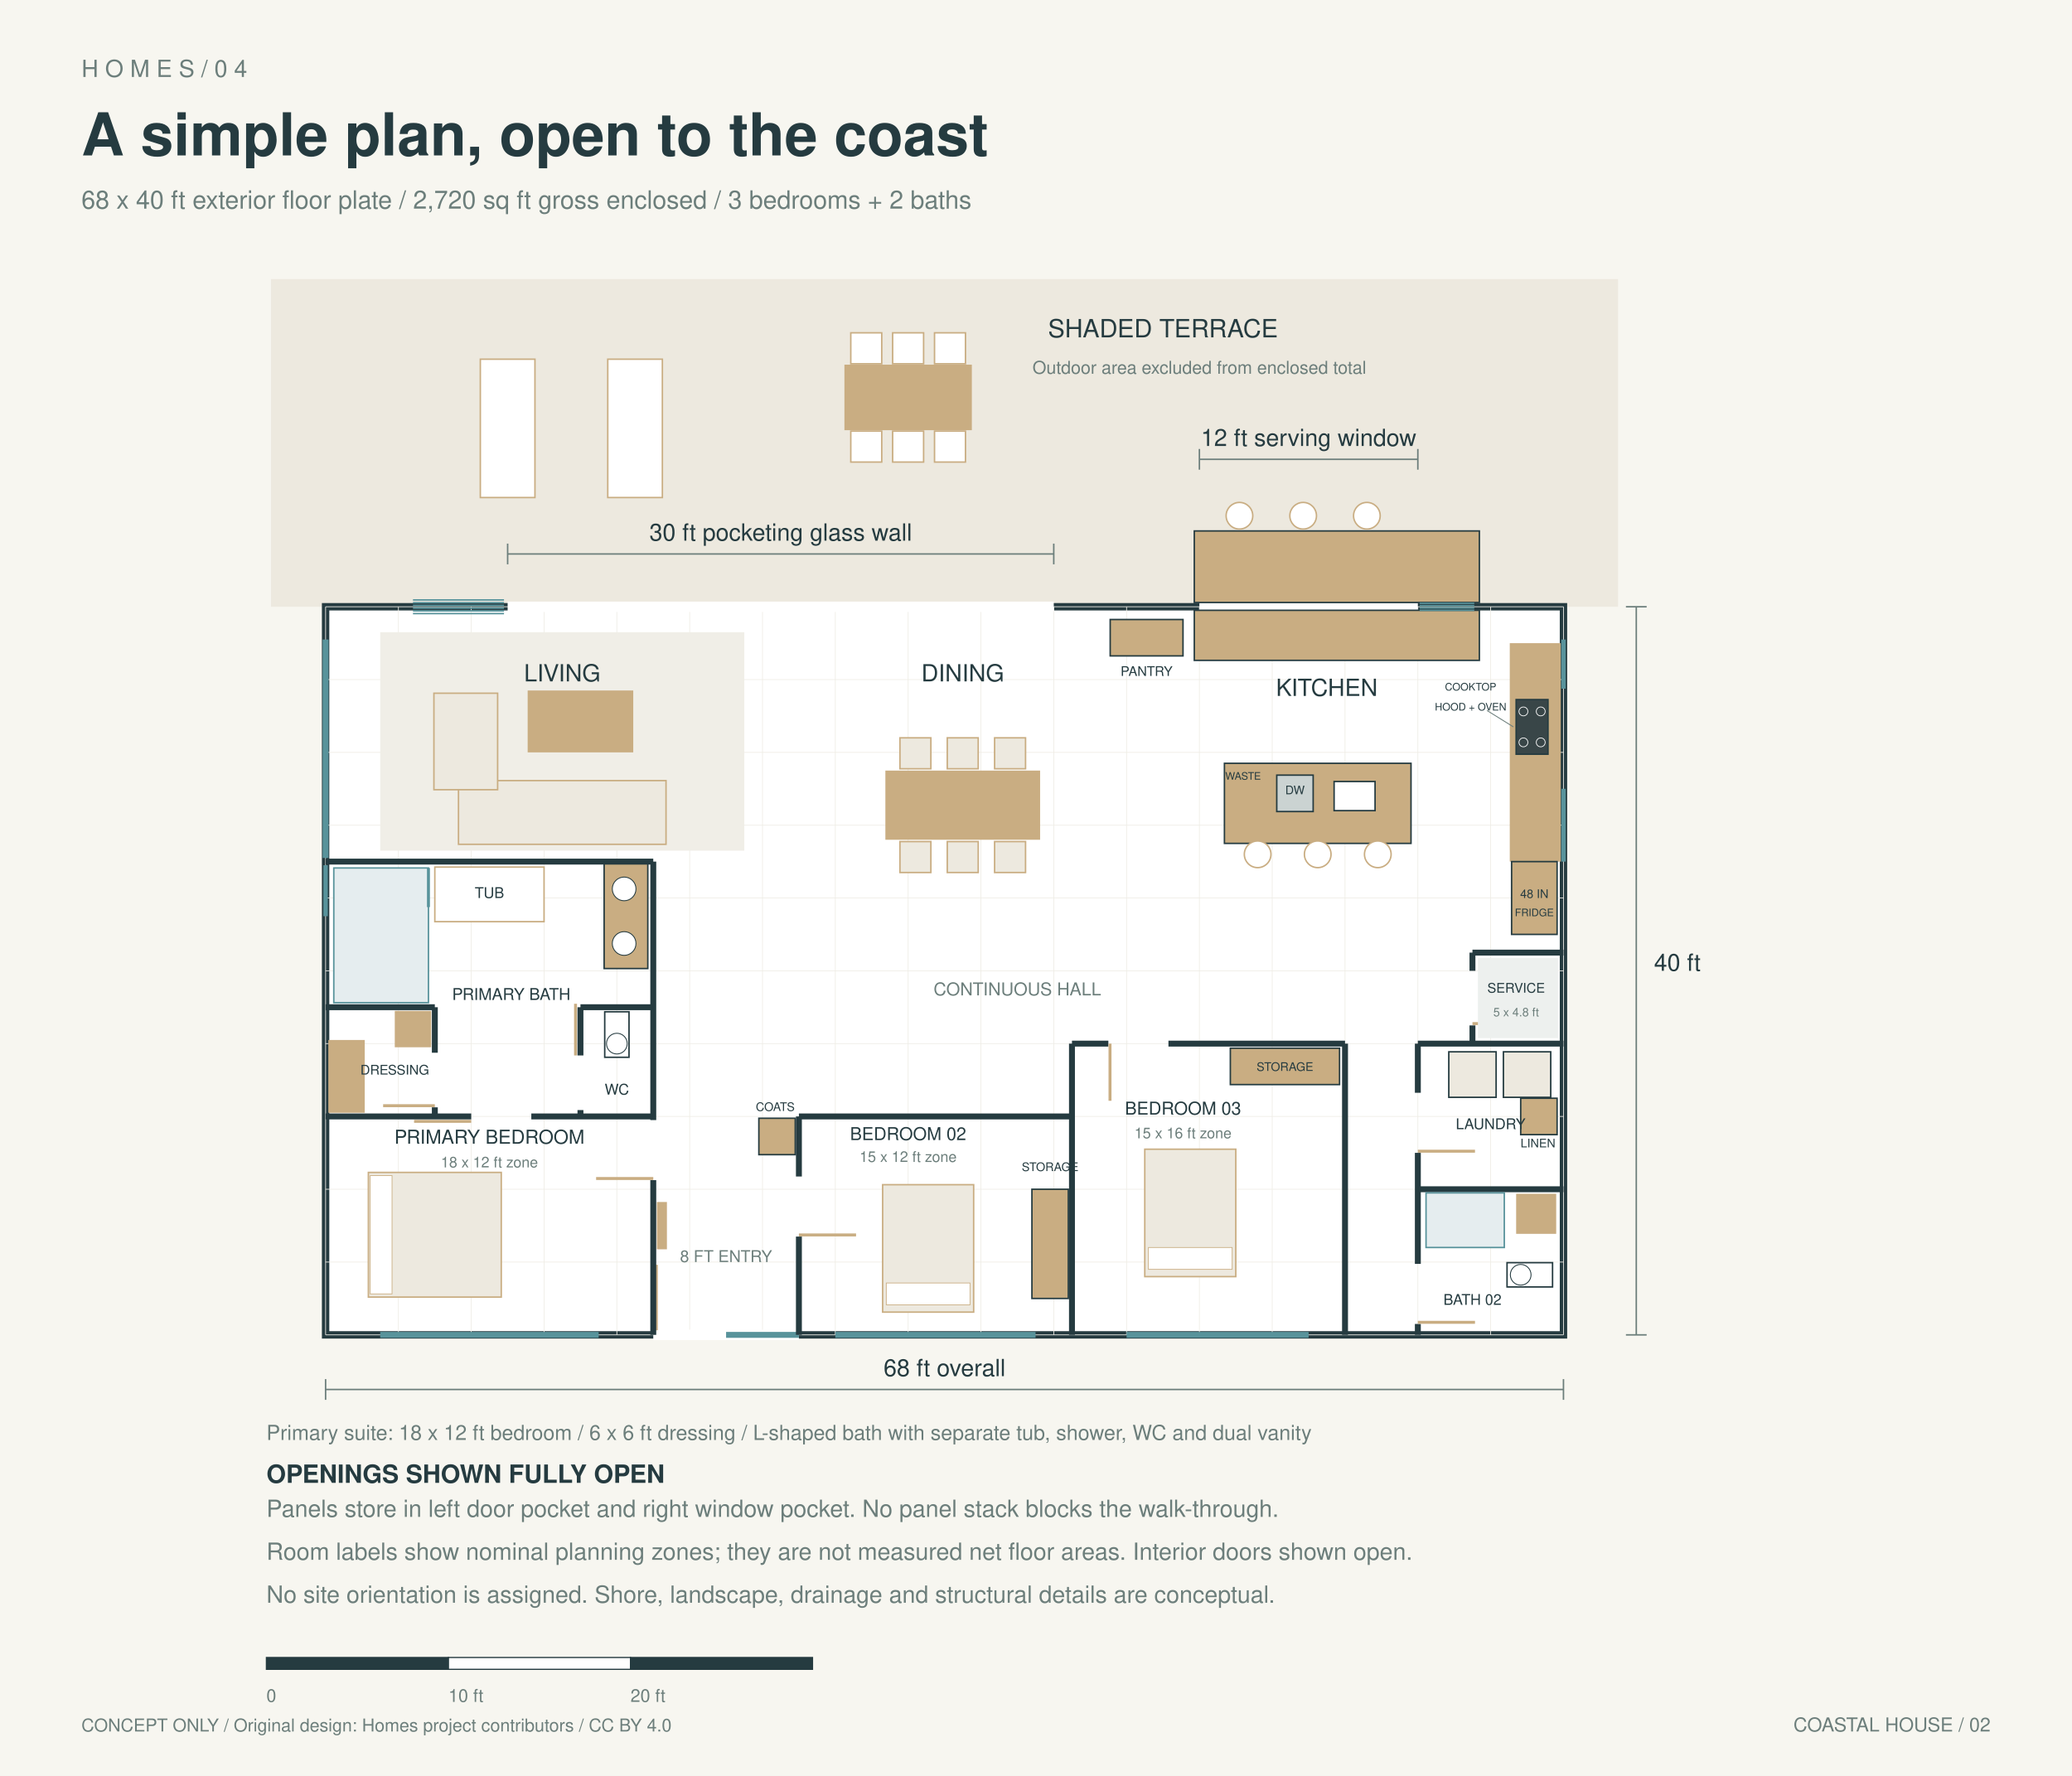
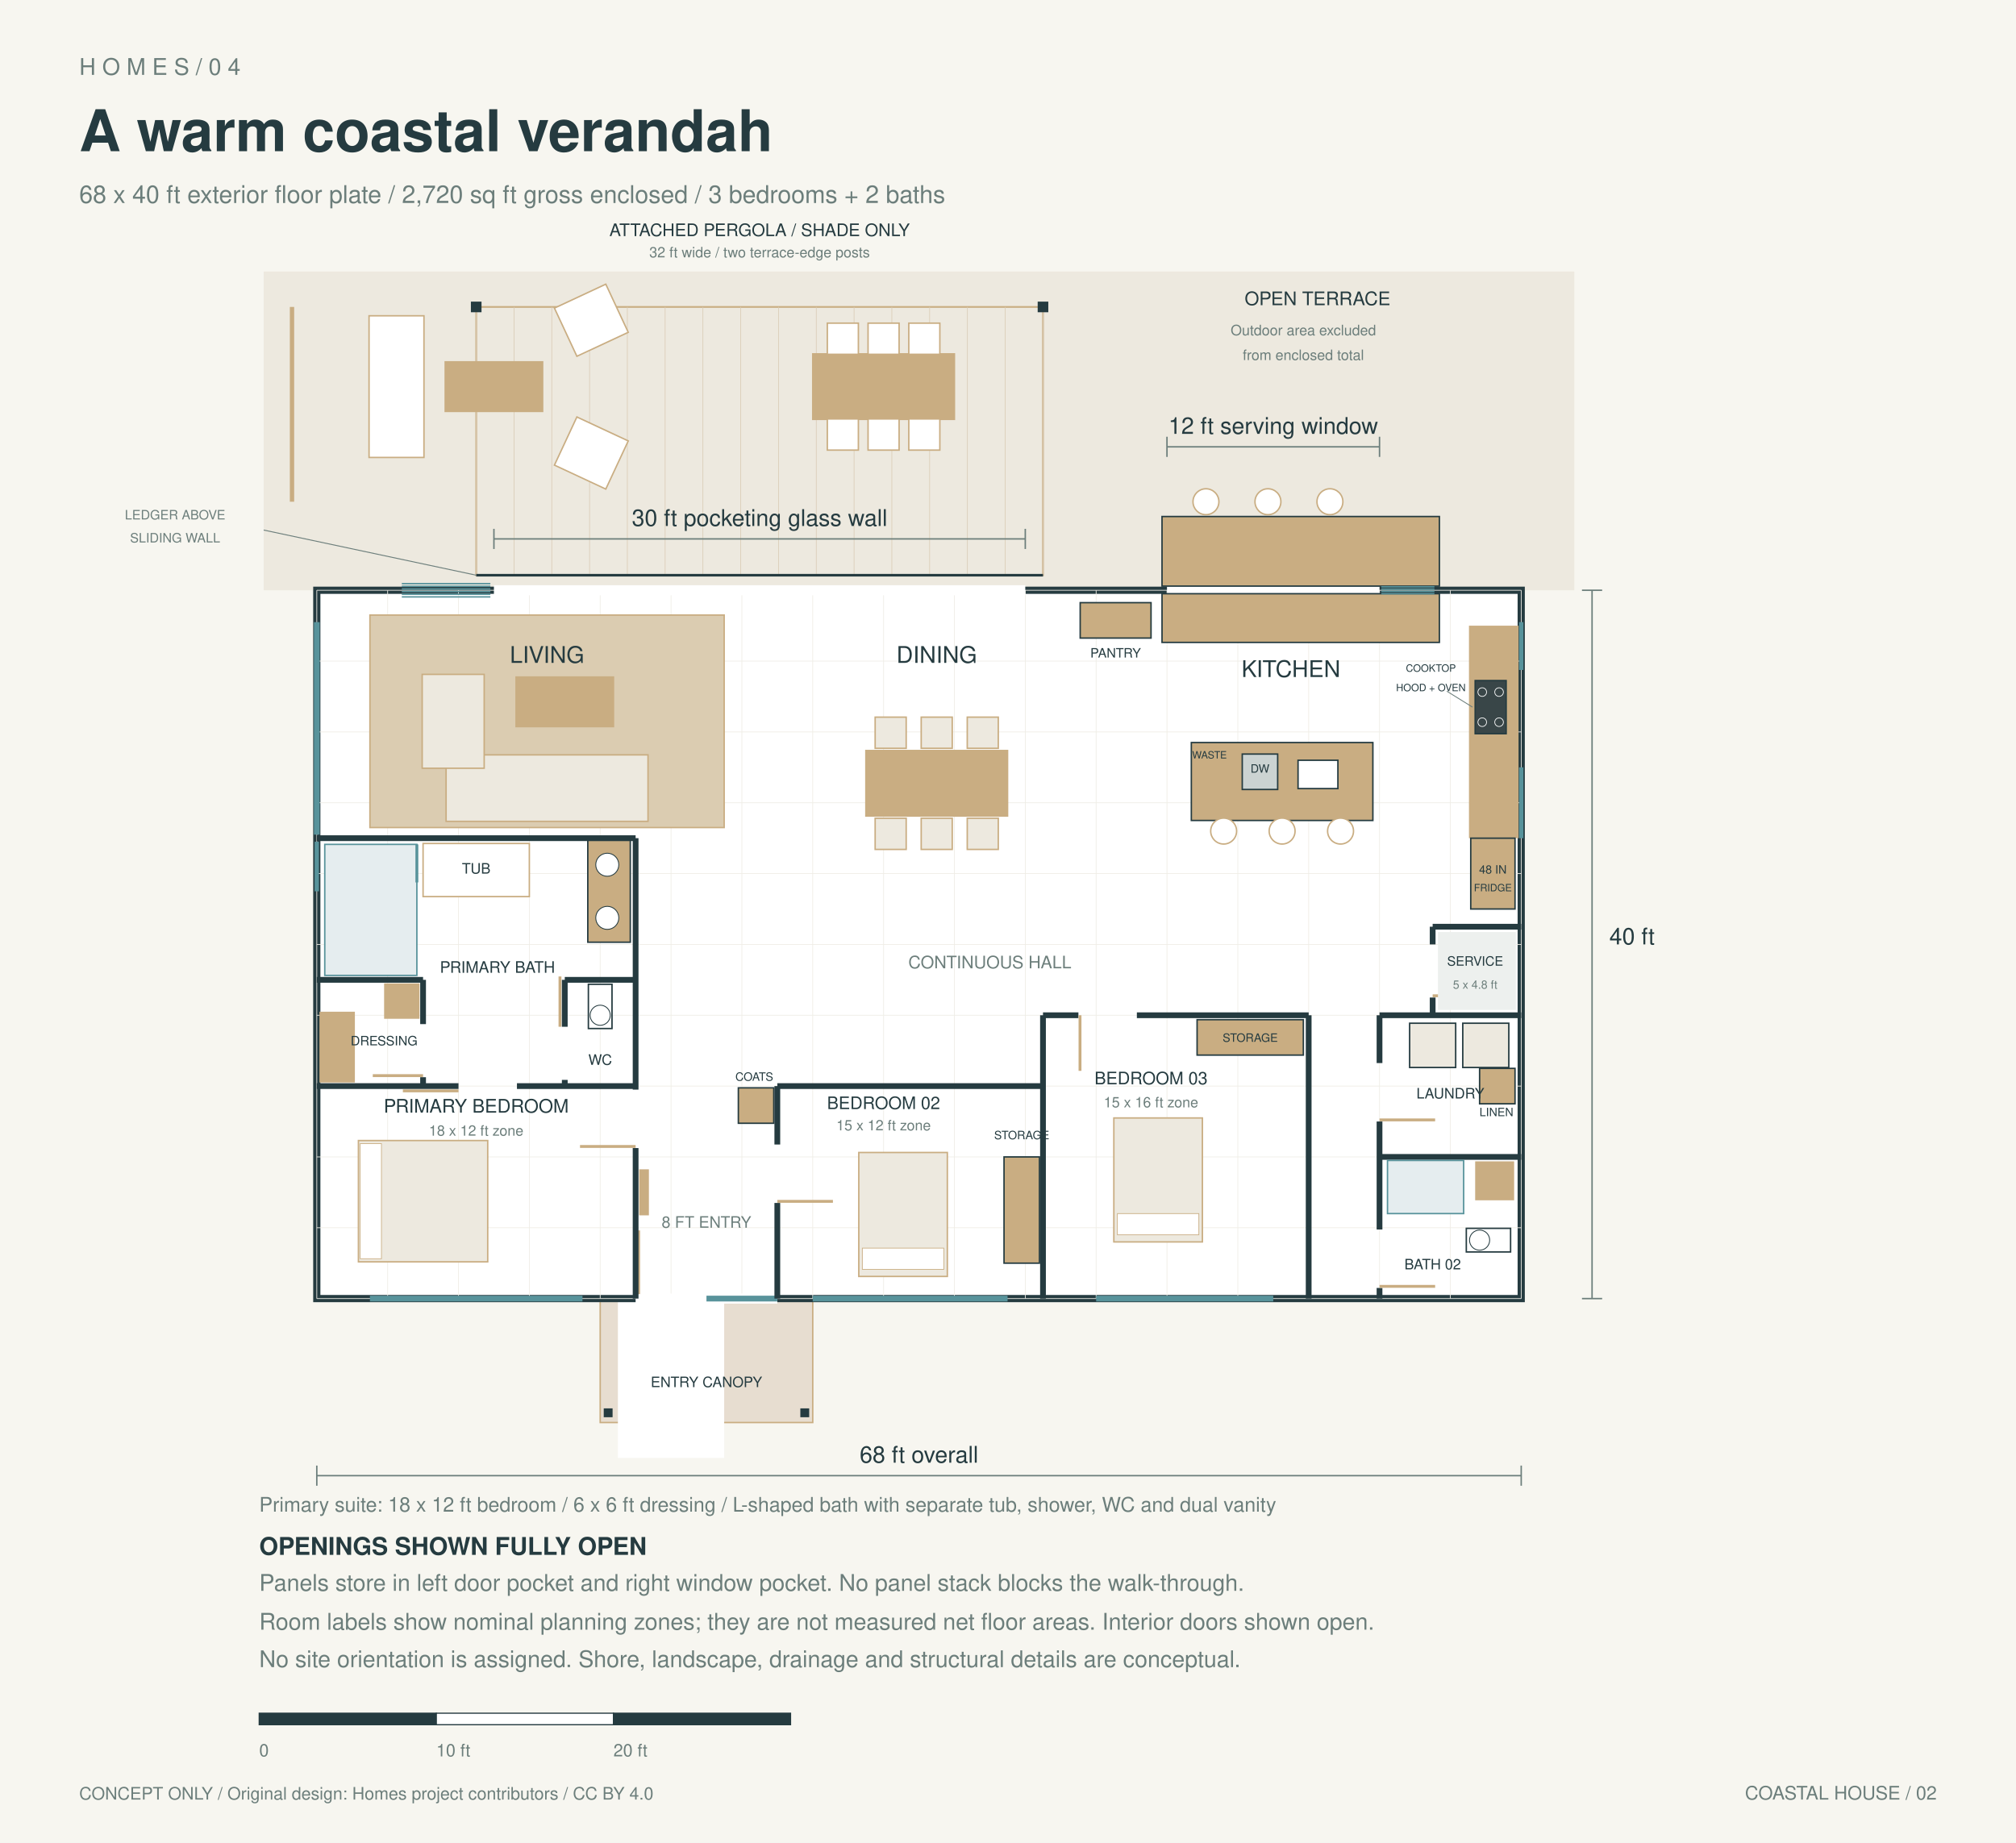
- <svg xmlns="http://www.w3.org/2000/svg" width="1400" height="1200" viewBox="0 0 1400 1200">
-   <rect x="0" y="0" width="1400" height="1200" fill="#f7f6f0" stroke="none" stroke-width="1" />
+ <svg xmlns="http://www.w3.org/2000/svg" width="1400" height="1280" viewBox="0 0 1400 1280">
+   <rect x="0" y="0" width="1400" height="1280" fill="#f7f6f0" stroke="none" stroke-width="1" />
  <text x="55" y="52" font-family="Helvetica,Arial,sans-serif" font-size="16" fill="#6c7e7b" text-anchor="start" font-weight="400">H O M E S   /   0 4</text>
-   <text x="55" y="105" font-family="Helvetica,Arial,sans-serif" font-size="40" fill="#253b40" text-anchor="start" font-weight="700">A simple plan, open to the coast</text>
+   <text x="55" y="105" font-family="Helvetica,Arial,sans-serif" font-size="40" fill="#253b40" text-anchor="start" font-weight="700">A warm coastal verandah</text>
  <text x="55" y="141" font-family="Helvetica,Arial,sans-serif" font-size="17" fill="#6c7e7b" text-anchor="start" font-weight="400">68 x 40 ft exterior floor plate  /  2,720 sq ft gross enclosed  /  3 bedrooms + 2 baths</text>
-   <text x="1345" y="1170" font-family="Helvetica,Arial,sans-serif" font-size="13" fill="#6c7e7b" text-anchor="end" font-weight="400">COASTAL HOUSE   /   02</text>
-   <text x="55" y="1170" font-family="Helvetica,Arial,sans-serif" font-size="12" fill="#6c7e7b" text-anchor="start" font-weight="400">CONCEPT ONLY  /  Original design: Homes project contributors  /  CC BY 4.0</text>
+   <text x="1345" y="1250" font-family="Helvetica,Arial,sans-serif" font-size="13" fill="#6c7e7b" text-anchor="end" font-weight="400">COASTAL HOUSE   /   02</text>
+   <text x="55" y="1250" font-family="Helvetica,Arial,sans-serif" font-size="12" fill="#6c7e7b" text-anchor="start" font-weight="400">CONCEPT ONLY  /  Original design: Homes project contributors  /  CC BY 4.0</text>
  <rect x="183.1" y="188.6" width="910.2" height="221.4" fill="#ede9df" stroke="none" stroke-width="1" />
+   <rect x="330.7" y="213.2" width="393.6" height="186.345" fill="none" stroke="#c9ad82" stroke-width="1.2" />
+   <line x1="330.7" y1="399.545" x2="330.7" y2="213.2" stroke="#d9cbb4" stroke-width="0.45" />
+   <line x1="356.94" y1="399.545" x2="356.94" y2="213.2" stroke="#d9cbb4" stroke-width="0.45" />
+   <line x1="383.18" y1="399.545" x2="383.18" y2="213.2" stroke="#d9cbb4" stroke-width="0.45" />
+   <line x1="409.42" y1="399.545" x2="409.42" y2="213.2" stroke="#d9cbb4" stroke-width="0.45" />
+   <line x1="435.66" y1="399.545" x2="435.66" y2="213.2" stroke="#d9cbb4" stroke-width="0.45" />
+   <line x1="461.9" y1="399.545" x2="461.9" y2="213.2" stroke="#d9cbb4" stroke-width="0.45" />
+   <line x1="488.14" y1="399.545" x2="488.14" y2="213.2" stroke="#d9cbb4" stroke-width="0.45" />
+   <line x1="514.38" y1="399.545" x2="514.38" y2="213.2" stroke="#d9cbb4" stroke-width="0.45" />
+   <line x1="540.62" y1="399.545" x2="540.62" y2="213.2" stroke="#d9cbb4" stroke-width="0.45" />
+   <line x1="566.86" y1="399.545" x2="566.86" y2="213.2" stroke="#d9cbb4" stroke-width="0.45" />
+   <line x1="593.1" y1="399.545" x2="593.1" y2="213.2" stroke="#d9cbb4" stroke-width="0.45" />
+   <line x1="619.34" y1="399.545" x2="619.34" y2="213.2" stroke="#d9cbb4" stroke-width="0.45" />
+   <line x1="645.58" y1="399.545" x2="645.58" y2="213.2" stroke="#d9cbb4" stroke-width="0.45" />
+   <line x1="671.82" y1="399.545" x2="671.82" y2="213.2" stroke="#d9cbb4" stroke-width="0.45" />
+   <line x1="698.06" y1="399.545" x2="698.06" y2="213.2" stroke="#d9cbb4" stroke-width="0.45" />
+   <line x1="724.3" y1="399.545" x2="724.3" y2="213.2" stroke="#d9cbb4" stroke-width="0.45" />
+   <line x1="330.7" y1="399.545" x2="724.3" y2="399.545" stroke="#253b40" stroke-width="1.8" />
+   <rect x="327.01" y="209.51" width="7.38" height="7.38" fill="#253b40" stroke="none" stroke-width="1" />
+   <rect x="720.61" y="209.51" width="7.38" height="7.38" fill="#253b40" stroke="none" stroke-width="1" />
+   <line x1="202.78" y1="348.5" x2="202.78" y2="213.2" stroke="#c9ad82" stroke-width="3" />
+   <rect x="416.8" y="877.4" width="147.6" height="110.7" fill="#e7ddd0" stroke="#c9ad82" stroke-width="1" />
+   <rect x="419.26" y="978.26" width="6.15" height="6.15" fill="#253b40" stroke="none" stroke-width="1" />
+   <rect x="555.79" y="978.26" width="6.15" height="6.15" fill="#253b40" stroke="none" stroke-width="1" />
+   <rect x="429.1" y="902.0" width="73.8" height="110.7" fill="#ffffff" stroke="none" stroke-width="1" />
+   <text x="490.6" y="963.5" font-family="Helvetica,Arial,sans-serif" font-size="10" fill="#253b40" text-anchor="middle" font-weight="400">ENTRY CANOPY</text>
  <rect x="220.0" y="410.0" width="836.4" height="492.0" fill="#ffffff" stroke="#253b40" stroke-width="5" />
  <line x1="220.0" y1="902.0" x2="220.0" y2="410.0" stroke="#efede6" stroke-width="0.5" />
  <line x1="269.2" y1="902.0" x2="269.2" y2="410.0" stroke="#efede6" stroke-width="0.5" />
  <line x1="318.4" y1="902.0" x2="318.4" y2="410.0" stroke="#efede6" stroke-width="0.5" />
  <line x1="367.6" y1="902.0" x2="367.6" y2="410.0" stroke="#efede6" stroke-width="0.5" />
  <line x1="416.8" y1="902.0" x2="416.8" y2="410.0" stroke="#efede6" stroke-width="0.5" />
  <line x1="466.0" y1="902.0" x2="466.0" y2="410.0" stroke="#efede6" stroke-width="0.5" />
  <line x1="515.2" y1="902.0" x2="515.2" y2="410.0" stroke="#efede6" stroke-width="0.5" />
  <line x1="564.4" y1="902.0" x2="564.4" y2="410.0" stroke="#efede6" stroke-width="0.5" />
  <line x1="613.6" y1="902.0" x2="613.6" y2="410.0" stroke="#efede6" stroke-width="0.5" />
  <line x1="662.8" y1="902.0" x2="662.8" y2="410.0" stroke="#efede6" stroke-width="0.5" />
  <line x1="712.0" y1="902.0" x2="712.0" y2="410.0" stroke="#efede6" stroke-width="0.5" />
  <line x1="761.2" y1="902.0" x2="761.2" y2="410.0" stroke="#efede6" stroke-width="0.5" />
  <line x1="810.4" y1="902.0" x2="810.4" y2="410.0" stroke="#efede6" stroke-width="0.5" />
  <line x1="859.6" y1="902.0" x2="859.6" y2="410.0" stroke="#efede6" stroke-width="0.5" />
  <line x1="908.8" y1="902.0" x2="908.8" y2="410.0" stroke="#efede6" stroke-width="0.5" />
  <line x1="958.0" y1="902.0" x2="958.0" y2="410.0" stroke="#efede6" stroke-width="0.5" />
  <line x1="1007.2" y1="902.0" x2="1007.2" y2="410.0" stroke="#efede6" stroke-width="0.5" />
  <line x1="1056.4" y1="902.0" x2="1056.4" y2="410.0" stroke="#efede6" stroke-width="0.5" />
  <line x1="220.0" y1="902.0" x2="1056.4" y2="902.0" stroke="#efede6" stroke-width="0.5" />
  <line x1="220.0" y1="852.8" x2="1056.4" y2="852.8" stroke="#efede6" stroke-width="0.5" />
  <line x1="220.0" y1="803.6" x2="1056.4" y2="803.6" stroke="#efede6" stroke-width="0.5" />
  <line x1="220.0" y1="754.4" x2="1056.4" y2="754.4" stroke="#efede6" stroke-width="0.5" />
  <line x1="220.0" y1="705.2" x2="1056.4" y2="705.2" stroke="#efede6" stroke-width="0.5" />
  <line x1="220.0" y1="656.0" x2="1056.4" y2="656.0" stroke="#efede6" stroke-width="0.5" />
  <line x1="220.0" y1="606.8" x2="1056.4" y2="606.8" stroke="#efede6" stroke-width="0.5" />
  <line x1="220.0" y1="557.6" x2="1056.4" y2="557.6" stroke="#efede6" stroke-width="0.5" />
  <line x1="220.0" y1="508.4" x2="1056.4" y2="508.4" stroke="#efede6" stroke-width="0.5" />
  <line x1="220.0" y1="459.2" x2="1056.4" y2="459.2" stroke="#efede6" stroke-width="0.5" />
  <line x1="220.0" y1="410.0" x2="1056.4" y2="410.0" stroke="#efede6" stroke-width="0.5" />
  <line x1="343.0" y1="410.0" x2="712.0" y2="410.0" stroke="#ffffff" stroke-width="7" />
  <line x1="810.4" y1="410.0" x2="958.0" y2="410.0" stroke="#ffffff" stroke-width="7" />
  <line x1="256.9" y1="902.0" x2="404.5" y2="902.0" stroke="#58939b" stroke-width="4" />
  <line x1="564.4" y1="902.0" x2="699.7" y2="902.0" stroke="#58939b" stroke-width="4" />
  <line x1="761.2" y1="902.0" x2="884.2" y2="902.0" stroke="#58939b" stroke-width="4" />
  <line x1="441.4" y1="902.0" x2="539.8" y2="902.0" stroke="#ffffff" stroke-width="7" />
  <line x1="490.6" y1="902.0" x2="539.8" y2="902.0" stroke="#58939b" stroke-width="4" />
  <line x1="442.999" y1="898.925" x2="442.999" y2="854.645" stroke="#c9ad82" stroke-width="3" />
  <line x1="220.0" y1="619.1" x2="220.0" y2="584.66" stroke="#58939b" stroke-width="3" />
  <line x1="220.0" y1="579.74" x2="220.0" y2="432.14" stroke="#58939b" stroke-width="4" />
  <line x1="1056.4" y1="582.2" x2="1056.4" y2="533.0" stroke="#58939b" stroke-width="3" />
  <line x1="1056.4" y1="465.35" x2="1056.4" y2="432.14" stroke="#58939b" stroke-width="3" />
  <line x1="441.4" y1="902.0" x2="441.4" y2="797.45" stroke="#253b40" stroke-width="4" />
  <line x1="441.4" y1="796.343" x2="402.778" y2="796.343" stroke="#c9ad82" stroke-width="2" />
  <line x1="441.4" y1="756.86" x2="441.4" y2="582.2" stroke="#253b40" stroke-width="4" />
  <line x1="220.0" y1="754.4" x2="318.4" y2="754.4" stroke="#253b40" stroke-width="4" />
  <line x1="318.4" y1="757.721" x2="279.778" y2="757.721" stroke="#c9ad82" stroke-width="2" />
  <line x1="358.99" y1="754.4" x2="441.4" y2="754.4" stroke="#253b40" stroke-width="4" />
  <line x1="293.8" y1="754.4" x2="293.8" y2="748.25" stroke="#253b40" stroke-width="4" />
  <line x1="293.8" y1="747.143" x2="258.868" y2="747.143" stroke="#c9ad82" stroke-width="2" />
  <line x1="293.8" y1="711.35" x2="293.8" y2="680.6" stroke="#253b40" stroke-width="4" />
  <line x1="220.0" y1="680.6" x2="293.8" y2="680.6" stroke="#253b40" stroke-width="4" />
  <line x1="392.2" y1="754.4" x2="392.2" y2="750.095" stroke="#253b40" stroke-width="4" />
  <line x1="388.879" y1="713.195" x2="388.879" y2="678.263" stroke="#c9ad82" stroke-width="2" />
  <line x1="392.2" y1="713.195" x2="392.2" y2="680.6" stroke="#253b40" stroke-width="4" />
  <line x1="392.2" y1="680.6" x2="441.4" y2="680.6" stroke="#253b40" stroke-width="4" />
  <line x1="220.0" y1="582.2" x2="441.4" y2="582.2" stroke="#253b40" stroke-width="4" />
  <line x1="539.8" y1="902.0" x2="539.8" y2="835.58" stroke="#253b40" stroke-width="4" />
  <line x1="539.8" y1="834.473" x2="578.422" y2="834.473" stroke="#c9ad82" stroke-width="2" />
  <line x1="539.8" y1="794.99" x2="539.8" y2="754.4" stroke="#253b40" stroke-width="4" />
  <line x1="724.3" y1="902.0" x2="724.3" y2="705.2" stroke="#253b40" stroke-width="4" />
  <line x1="539.8" y1="754.4" x2="724.3" y2="754.4" stroke="#253b40" stroke-width="4" />
  <line x1="724.3" y1="705.2" x2="748.9" y2="705.2" stroke="#253b40" stroke-width="4" />
  <line x1="750.007" y1="705.2" x2="750.007" y2="743.822" stroke="#c9ad82" stroke-width="2" />
  <line x1="789.49" y1="705.2" x2="908.8" y2="705.2" stroke="#253b40" stroke-width="4" />
  <line x1="908.8" y1="902.0" x2="908.8" y2="705.2" stroke="#253b40" stroke-width="4" />
  <line x1="958.0" y1="902.0" x2="958.0" y2="894.62" stroke="#253b40" stroke-width="4" />
  <line x1="958.0" y1="893.513" x2="996.622" y2="893.513" stroke="#c9ad82" stroke-width="2" />
  <line x1="958.0" y1="854.03" x2="958.0" y2="779.0" stroke="#253b40" stroke-width="4" />
  <line x1="958.0" y1="777.893" x2="996.622" y2="777.893" stroke="#c9ad82" stroke-width="2" />
  <line x1="958.0" y1="738.41" x2="958.0" y2="705.2" stroke="#253b40" stroke-width="4" />
  <line x1="958.0" y1="803.6" x2="1056.4" y2="803.6" stroke="#253b40" stroke-width="4" />
  <line x1="958.0" y1="705.2" x2="1056.4" y2="705.2" stroke="#253b40" stroke-width="4" />
  <line x1="994.9" y1="705.2" x2="994.9" y2="692.9" stroke="#253b40" stroke-width="4" />
  <line x1="994.9" y1="656.0" x2="994.9" y2="643.7" stroke="#253b40" stroke-width="4" />
  <line x1="994.9" y1="643.7" x2="1056.4" y2="643.7" stroke="#253b40" stroke-width="4" />
  <line x1="994.9" y1="691.67" x2="1029.34" y2="691.67" stroke="#c9ad82" stroke-width="2" />
  <rect x="998.59" y="647.39" width="54.12" height="54.12" fill="#edf0ee" stroke="none" stroke-width="1" />
  <text x="1024.42" y="670.76" font-family="Helvetica,Arial,sans-serif" font-size="9" fill="#253b40" text-anchor="middle" font-weight="400">SERVICE</text>
  <text x="1024.42" y="686.75" font-family="Helvetica,Arial,sans-serif" font-size="8" fill="#6c7e7b" text-anchor="middle" font-weight="400">5 x 4.8 ft</text>
  <rect x="248.905" y="792.222" width="89.79" height="84.255" fill="#ede9df" stroke="#c9ad82" stroke-width="1" />
  <rect x="250.135" y="794.375" width="14.76" height="79.95" fill="#ffffff" stroke="#c9ad82" stroke-width="0.5" />
  <rect x="596.38" y="800.525" width="61.5" height="86.1" fill="#ede9df" stroke="#c9ad82" stroke-width="1" />
  <rect x="598.84" y="866.945" width="56.58" height="14.76" fill="#ffffff" stroke="#c9ad82" stroke-width="0.5" />
  <rect x="773.5" y="776.54" width="61.5" height="86.1" fill="#ede9df" stroke="#c9ad82" stroke-width="1" />
  <rect x="775.96" y="842.96" width="56.58" height="14.76" fill="#ffffff" stroke="#c9ad82" stroke-width="0.5" />
  <rect x="697.24" y="803.6" width="24.6" height="73.8" fill="#c9ad82" stroke="#253b40" stroke-width="1" />
  <rect x="831.31" y="708.275" width="73.8" height="24.6" fill="#c9ad82" stroke="#253b40" stroke-width="1" />
  <text x="709.54" y="791.3" font-family="Helvetica,Arial,sans-serif" font-size="8" fill="#253b40" text-anchor="middle" font-weight="400">STORAGE</text>
  <text x="868.21" y="723.65" font-family="Helvetica,Arial,sans-serif" font-size="8" fill="#253b40" text-anchor="middle" font-weight="400">STORAGE</text>
  <text x="613.6" y="770.39" font-family="Helvetica,Arial,sans-serif" font-size="12" fill="#253b40" text-anchor="middle" font-weight="400">BEDROOM 02</text>
  <text x="613.6" y="785.15" font-family="Helvetica,Arial,sans-serif" font-size="10" fill="#6c7e7b" text-anchor="middle" font-weight="400">15 x 12 ft zone</text>
  <text x="799.33" y="753.17" font-family="Helvetica,Arial,sans-serif" font-size="12" fill="#253b40" text-anchor="middle" font-weight="400">BEDROOM 03</text>
  <text x="799.33" y="769.16" font-family="Helvetica,Arial,sans-serif" font-size="10" fill="#6c7e7b" text-anchor="middle" font-weight="400">15 x 16 ft zone</text>
  <rect x="512.74" y="755.63" width="24.6" height="24.6" fill="#c9ad82" stroke="#253b40" stroke-width="1" />
  <text x="523.81" y="750.71" font-family="Helvetica,Arial,sans-serif" font-size="8" fill="#253b40" text-anchor="middle" font-weight="400">COATS</text>
  <rect x="1027.495" y="742.1" width="24.6" height="24.6" fill="#c9ad82" stroke="#253b40" stroke-width="1" />
  <text x="1039.18" y="775.31" font-family="Helvetica,Arial,sans-serif" font-size="8" fill="#253b40" text-anchor="middle" font-weight="400">LINEN</text>
  <rect x="443.86" y="812.21" width="6.765" height="31.98" fill="#c9ad82" stroke="none" stroke-width="1" />
  <rect x="221.845" y="702.74" width="24.6" height="49.2" fill="#c9ad82" stroke="none" stroke-width="1" />
  <rect x="266.74" y="683.06" width="24.6" height="24.6" fill="#c9ad82" stroke="none" stroke-width="1" />
  <rect x="225.535" y="586.505" width="63.96" height="91.02" fill="#e5edef" stroke="#58939b" stroke-width="1" />
  <line x1="289.495" y1="612.95" x2="289.495" y2="586.505" stroke="#58939b" stroke-width="2" />
  <rect x="293.8" y="585.89" width="73.8" height="36.9" fill="#ffffff" stroke="#c9ad82" stroke-width="1" />
  <text x="330.7" y="606.8" font-family="Helvetica,Arial,sans-serif" font-size="10" fill="#253b40" text-anchor="middle" font-weight="400">TUB</text>
  <rect x="408.19" y="583.737" width="29.52" height="70.725" fill="#c9ad82" stroke="#253b40" stroke-width="1" />
  <circle cx="421.72" cy="637.55" r="8" fill="#ffffff" stroke="#253b40" stroke-width="0.6" />
  <circle cx="421.72" cy="600.65" r="8" fill="#ffffff" stroke="#253b40" stroke-width="0.6" />
  <rect x="408.596" y="683.675" width="16.408" height="30.75" fill="#ffffff" stroke="#253b40" stroke-width="1" />
  <circle cx="416.8" cy="705.2" r="7" fill="#ffffff" stroke="#253b40" stroke-width="0.6" />
  <rect x="963.535" y="806.06" width="52.89" height="36.9" fill="#e5edef" stroke="#58939b" stroke-width="1" />
  <rect x="1024.42" y="806.675" width="27.06" height="27.06" fill="#c9ad82" stroke="none" stroke-width="1" />
  <rect x="1018.27" y="853.206" width="30.75" height="16.408" fill="#ffffff" stroke="#253b40" stroke-width="1" />
  <circle cx="1027.495" cy="861.41" r="7" fill="#ffffff" stroke="#253b40" stroke-width="0.6" />
  <rect x="978.91" y="710.735" width="31.98" height="30.75" fill="#ede9df" stroke="#253b40" stroke-width="1" />
  <rect x="1015.81" y="710.735" width="31.98" height="30.75" fill="#ede9df" stroke="#253b40" stroke-width="1" />
-   <rect x="256.9" y="427.22" width="246.0" height="147.6" fill="#f0eee7" stroke="none" stroke-width="1" />
-   <rect x="309.79" y="527.465" width="140.22" height="43.05" fill="#ede9df" stroke="#c9ad82" stroke-width="1" />
+   <polygon points="256.9,574.82 502.9,574.82 502.9,427.22 256.9,427.22" fill="#dbccb1" stroke="#c9ad82" stroke-width="1" />
+   <polygon points="309.79,570.515 450.01,570.515 450.01,524.343 309.79,524.343" fill="#ede9df" stroke="#c9ad82" stroke-width="1" />
  <rect x="293.185" y="468.425" width="43.05" height="65.19" fill="#ede9df" stroke="#c9ad82" stroke-width="1" />
-   <rect x="356.53" y="466.58" width="71.34" height="41.82" fill="#c9ad82" stroke="none" stroke-width="1" />
-   <rect x="598.225" y="520.7" width="104.55" height="46.74" fill="#c9ad82" stroke="none" stroke-width="1" />
-   <rect x="608.065" y="568.67" width="20.91" height="20.91" fill="#ede9df" stroke="#c9ad82" stroke-width="1" />
-   <rect x="608.065" y="498.56" width="20.91" height="20.91" fill="#ede9df" stroke="#c9ad82" stroke-width="1" />
-   <rect x="640.045" y="568.67" width="20.91" height="20.91" fill="#ede9df" stroke="#c9ad82" stroke-width="1" />
-   <rect x="640.045" y="498.56" width="20.91" height="20.91" fill="#ede9df" stroke="#c9ad82" stroke-width="1" />
-   <rect x="672.025" y="568.67" width="20.91" height="20.91" fill="#ede9df" stroke="#c9ad82" stroke-width="1" />
-   <rect x="672.025" y="498.56" width="20.91" height="20.91" fill="#ede9df" stroke="#c9ad82" stroke-width="1" />
+   <polygon points="358.375,504.71 426.025,504.71 426.025,470.27 358.375,470.27" fill="#c9ad82" stroke="#c9ad82" stroke-width="1" />
+   <polygon points="601.3,566.825 699.7,566.825 699.7,521.315 601.3,521.315" fill="#c9ad82" stroke="#c9ad82" stroke-width="1" />
+   <polygon points="629.299,568.363 607.741,568.363 607.741,590.01 629.299,590.01" fill="#ede9df" stroke="#c9ad82" stroke-width="1" />
+   <polygon points="607.741,519.777 629.299,519.777 629.299,498.13 607.741,498.13" fill="#ede9df" stroke="#c9ad82" stroke-width="1" />
+   <polygon points="661.279,568.363 639.721,568.363 639.721,590.01 661.279,590.01" fill="#ede9df" stroke="#c9ad82" stroke-width="1" />
+   <polygon points="639.721,519.777 661.279,519.777 661.279,498.13 639.721,498.13" fill="#ede9df" stroke="#c9ad82" stroke-width="1" />
+   <polygon points="693.259,568.363 671.701,568.363 671.701,590.01 693.259,590.01" fill="#ede9df" stroke="#c9ad82" stroke-width="1" />
+   <polygon points="671.701,519.777 693.259,519.777 693.259,498.13 671.701,498.13" fill="#ede9df" stroke="#c9ad82" stroke-width="1" />
  <rect x="827.312" y="515.78" width="126.075" height="54.12" fill="#c9ad82" stroke="#253b40" stroke-width="1" />
  <text x="839.92" y="526.85" font-family="Helvetica,Arial,sans-serif" font-size="7" fill="#253b40" text-anchor="middle" font-weight="400">WASTE</text>
  <rect x="901.42" y="528.08" width="27.675" height="19.68" fill="#ffffff" stroke="#253b40" stroke-width="1" />
  <rect x="1020.115" y="434.6" width="34.44" height="147.6" fill="#c9ad82" stroke="none" stroke-width="1" />
  <rect x="1021.345" y="582.2" width="30.75" height="49.2" fill="#c9ad82" stroke="#253b40" stroke-width="1" />
  <text x="1036.72" y="606.8" font-family="Helvetica,Arial,sans-serif" font-size="8" fill="#253b40" text-anchor="middle" font-weight="400">48 IN</text>
  <text x="1036.72" y="619.1" font-family="Helvetica,Arial,sans-serif" font-size="7" fill="#253b40" text-anchor="middle" font-weight="400">FRIDGE</text>
  <rect x="1024.42" y="472.73" width="21.525" height="36.9" fill="#394648" stroke="#253b40" stroke-width="1" />
  <circle cx="1029.34" cy="501.635" r="3" fill="#394648" stroke="#ffffff" stroke-width="0.5" />
  <circle cx="1029.34" cy="480.725" r="3" fill="#394648" stroke="#ffffff" stroke-width="0.5" />
  <circle cx="1041.025" cy="501.635" r="3" fill="#394648" stroke="#ffffff" stroke-width="0.5" />
  <circle cx="1041.025" cy="480.725" r="3" fill="#394648" stroke="#ffffff" stroke-width="0.5" />
  <text x="993.67" y="466.58" font-family="Helvetica,Arial,sans-serif" font-size="7" fill="#253b40" text-anchor="middle" font-weight="400">COOKTOP</text>
  <text x="993.67" y="480.11" font-family="Helvetica,Arial,sans-serif" font-size="7" fill="#253b40" text-anchor="middle" font-weight="400">HOOD + OVEN</text>
  <line x1="1004.74" y1="480.11" x2="1022.575" y2="491.18" stroke="#6c7e7b" stroke-width="0.6" />
  <rect x="862.675" y="523.775" width="24.6" height="24.6" fill="#cbd3d2" stroke="#253b40" stroke-width="1" />
  <text x="874.975" y="536.69" font-family="Helvetica,Arial,sans-serif" font-size="8" fill="#253b40" text-anchor="middle" font-weight="400">DW</text>
  <rect x="750.13" y="418.61" width="49.2" height="24.6" fill="#c9ad82" stroke="#253b40" stroke-width="1" />
  <text x="774.73" y="456.74" font-family="Helvetica,Arial,sans-serif" font-size="9" fill="#253b40" text-anchor="middle" font-weight="400">PANTRY</text>
  <rect x="806.956" y="412.398" width="192.618" height="33.825" fill="#c9ad82" stroke="#253b40" stroke-width="1" />
  <rect x="806.956" y="358.77" width="192.618" height="48.339" fill="#c9ad82" stroke="#253b40" stroke-width="1" />
  <line x1="279.04" y1="414.612" x2="340.54" y2="414.612" stroke="#58939b" stroke-width="1" />
  <line x1="279.04" y1="412.767" x2="340.54" y2="412.767" stroke="#58939b" stroke-width="1" />
  <line x1="279.04" y1="410.923" x2="340.54" y2="410.923" stroke="#58939b" stroke-width="1" />
  <line x1="279.04" y1="409.077" x2="340.54" y2="409.077" stroke="#58939b" stroke-width="1" />
  <line x1="279.04" y1="407.232" x2="340.54" y2="407.232" stroke="#58939b" stroke-width="1" />
  <line x1="279.04" y1="405.387" x2="340.54" y2="405.387" stroke="#58939b" stroke-width="1" />
  <line x1="959.23" y1="412.398" x2="996.13" y2="412.398" stroke="#58939b" stroke-width="1" />
  <line x1="959.23" y1="410.799" x2="996.13" y2="410.799" stroke="#58939b" stroke-width="1" />
  <line x1="959.23" y1="409.2" x2="996.13" y2="409.2" stroke="#58939b" stroke-width="1" />
  <line x1="959.23" y1="407.601" x2="996.13" y2="407.601" stroke="#58939b" stroke-width="1" />
  <circle cx="837.46" cy="348.5" r="9" fill="#ffffff" stroke="#c9ad82" stroke-width="1" />
  <circle cx="880.51" cy="348.5" r="9" fill="#ffffff" stroke="#c9ad82" stroke-width="1" />
  <circle cx="923.56" cy="348.5" r="9" fill="#ffffff" stroke="#c9ad82" stroke-width="1" />
  <circle cx="849.76" cy="577.28" r="9" fill="#ffffff" stroke="#c9ad82" stroke-width="1" />
  <circle cx="890.35" cy="577.28" r="9" fill="#ffffff" stroke="#c9ad82" stroke-width="1" />
  <circle cx="930.94" cy="577.28" r="9" fill="#ffffff" stroke="#c9ad82" stroke-width="1" />
-   <rect x="324.55" y="242.72" width="36.9" height="93.48" fill="#ffffff" stroke="#c9ad82" stroke-width="1" />
-   <rect x="410.65" y="242.72" width="36.9" height="93.48" fill="#ffffff" stroke="#c9ad82" stroke-width="1" />
-   <rect x="570.55" y="246.41" width="86.1" height="44.28" fill="#c9ad82" stroke="none" stroke-width="1" />
-   <rect x="574.855" y="291.305" width="20.91" height="20.91" fill="#ffffff" stroke="#c9ad82" stroke-width="1" />
-   <rect x="574.855" y="224.885" width="20.91" height="20.91" fill="#ffffff" stroke="#c9ad82" stroke-width="1" />
-   <rect x="603.145" y="291.305" width="20.91" height="20.91" fill="#ffffff" stroke="#c9ad82" stroke-width="1" />
-   <rect x="603.145" y="224.885" width="20.91" height="20.91" fill="#ffffff" stroke="#c9ad82" stroke-width="1" />
-   <rect x="631.435" y="291.305" width="20.91" height="20.91" fill="#ffffff" stroke="#c9ad82" stroke-width="1" />
-   <rect x="631.435" y="224.885" width="20.91" height="20.91" fill="#ffffff" stroke="#c9ad82" stroke-width="1" />
+   <polygon points="256.285,219.35 256.285,317.75 294.415,317.75 294.415,219.35" fill="#ffffff" stroke="#c9ad82" stroke-width="1" />
+   <polygon points="420.689,339.714 436.283,306.271 400.611,289.636 385.017,323.079" fill="#ffffff" stroke="#c9ad82" stroke-width="1" />
+   <polygon points="436.283,230.829 420.689,197.386 385.017,214.021 400.611,247.464" fill="#ffffff" stroke="#c9ad82" stroke-width="1" />
+   <polygon points="309.175,285.77 376.825,285.77 376.825,251.33 309.175,251.33" fill="#c9ad82" stroke="#c9ad82" stroke-width="1" />
+   <polygon points="564.4,291.305 662.8,291.305 662.8,245.795 564.4,245.795" fill="#c9ad82" stroke="#c9ad82" stroke-width="1" />
+   <polygon points="596.089,290.998 574.531,290.998 574.531,312.645 596.089,312.645" fill="#ffffff" stroke="#c9ad82" stroke-width="1" />
+   <polygon points="574.531,246.102 596.089,246.102 596.089,224.455 574.531,224.455" fill="#ffffff" stroke="#c9ad82" stroke-width="1" />
+   <polygon points="624.379,290.998 602.821,290.998 602.821,312.645 624.379,312.645" fill="#ffffff" stroke="#c9ad82" stroke-width="1" />
+   <polygon points="602.821,246.102 624.379,246.102 624.379,224.455 602.821,224.455" fill="#ffffff" stroke="#c9ad82" stroke-width="1" />
+   <polygon points="652.669,290.998 631.111,290.998 631.111,312.645 652.669,312.645" fill="#ffffff" stroke="#c9ad82" stroke-width="1" />
+   <polygon points="631.111,246.102 652.669,246.102 652.669,224.455 631.111,224.455" fill="#ffffff" stroke="#c9ad82" stroke-width="1" />
  <text x="345.46" y="675.68" font-family="Helvetica,Arial,sans-serif" font-size="11" fill="#253b40" text-anchor="middle" font-weight="400">PRIMARY BATH</text>
  <text x="266.74" y="726.11" font-family="Helvetica,Arial,sans-serif" font-size="9" fill="#253b40" text-anchor="middle" font-weight="400">DRESSING</text>
  <text x="416.8" y="739.64" font-family="Helvetica,Arial,sans-serif" font-size="10" fill="#253b40" text-anchor="middle" font-weight="400">WC</text>
  <text x="330.7" y="772.85" font-family="Helvetica,Arial,sans-serif" font-size="13" fill="#253b40" text-anchor="middle" font-weight="400">PRIMARY BEDROOM</text>
  <text x="330.7" y="788.84" font-family="Helvetica,Arial,sans-serif" font-size="10" fill="#6c7e7b" text-anchor="middle" font-weight="400">18 x 12 ft zone</text>
  <text x="994.9" y="881.705" font-family="Helvetica,Arial,sans-serif" font-size="10" fill="#253b40" text-anchor="middle" font-weight="400">BATH 02</text>
  <text x="1007.2" y="763.01" font-family="Helvetica,Arial,sans-serif" font-size="10" fill="#253b40" text-anchor="middle" font-weight="400">LAUNDRY</text>
  <text x="379.9" y="460.43" font-family="Helvetica,Arial,sans-serif" font-size="16" fill="#253b40" text-anchor="middle" font-weight="400">LIVING</text>
  <text x="650.5" y="460.43" font-family="Helvetica,Arial,sans-serif" font-size="16" fill="#253b40" text-anchor="middle" font-weight="400">DINING</text>
  <text x="896.5" y="470.27" font-family="Helvetica,Arial,sans-serif" font-size="16" fill="#253b40" text-anchor="middle" font-weight="400">KITCHEN</text>
  <text x="687.4" y="672.605" font-family="Helvetica,Arial,sans-serif" font-size="12" fill="#6c7e7b" text-anchor="middle" font-weight="400">CONTINUOUS HALL</text>
  <text x="490.6" y="852.8" font-family="Helvetica,Arial,sans-serif" font-size="11" fill="#6c7e7b" text-anchor="middle" font-weight="400">8 FT ENTRY</text>
-   <text x="785.8" y="227.96" font-family="Helvetica,Arial,sans-serif" font-size="17" fill="#253b40" text-anchor="middle" font-weight="400">SHADED TERRACE</text>
-   <text x="810.4" y="252.56" font-family="Helvetica,Arial,sans-serif" font-size="12" fill="#6c7e7b" text-anchor="middle" font-weight="400">Outdoor area excluded from enclosed total</text>
+   <text x="527.5" y="164.0" font-family="Helvetica,Arial,sans-serif" font-size="12" fill="#253b40" text-anchor="middle" font-weight="400">ATTACHED PERGOLA / SHADE ONLY</text>
+   <text x="527.5" y="178.76" font-family="Helvetica,Arial,sans-serif" font-size="10" fill="#6c7e7b" text-anchor="middle" font-weight="400">32 ft wide / two terrace-edge posts</text>
+   <text x="914.95" y="211.97" font-family="Helvetica,Arial,sans-serif" font-size="13" fill="#253b40" text-anchor="middle" font-weight="400">OPEN TERRACE</text>
+   <text x="905.11" y="232.88" font-family="Helvetica,Arial,sans-serif" font-size="10" fill="#6c7e7b" text-anchor="middle" font-weight="400">Outdoor area excluded</text>
+   <text x="905.11" y="250.1" font-family="Helvetica,Arial,sans-serif" font-size="10" fill="#6c7e7b" text-anchor="middle" font-weight="400">from enclosed total</text>
+   <text x="121.6" y="360.8" font-family="Helvetica,Arial,sans-serif" font-size="9" fill="#6c7e7b" text-anchor="middle" font-weight="400">LEDGER ABOVE</text>
+   <text x="121.6" y="376.79" font-family="Helvetica,Arial,sans-serif" font-size="9" fill="#6c7e7b" text-anchor="middle" font-weight="400">SLIDING WALL</text>
+   <line x1="183.1" y1="368.18" x2="330.7" y2="399.545" stroke="#6c7e7b" stroke-width="0.65" />
  <line x1="343.0" y1="374.33" x2="712.0" y2="374.33" stroke="#6c7e7b" stroke-width="1" />
  <line x1="343.0" y1="367.33" x2="343.0" y2="381.33" stroke="#6c7e7b" stroke-width="1" />
  <line x1="712.0" y1="367.33" x2="712.0" y2="381.33" stroke="#6c7e7b" stroke-width="1" />
  <text x="527.5" y="365.33" font-family="Helvetica,Arial,sans-serif" font-size="16" fill="#253b40" text-anchor="middle" font-weight="400">30 ft pocketing glass wall</text>
  <line x1="810.4" y1="310.37" x2="958.0" y2="310.37" stroke="#6c7e7b" stroke-width="1" />
  <line x1="810.4" y1="303.37" x2="810.4" y2="317.37" stroke="#6c7e7b" stroke-width="1" />
  <line x1="958.0" y1="303.37" x2="958.0" y2="317.37" stroke="#6c7e7b" stroke-width="1" />
  <text x="884.2" y="301.37" font-family="Helvetica,Arial,sans-serif" font-size="16" fill="#253b40" text-anchor="middle" font-weight="400">12 ft serving window</text>
-   <line x1="220.0" y1="938.9" x2="1056.4" y2="938.9" stroke="#6c7e7b" stroke-width="1" />
-   <line x1="220.0" y1="931.9" x2="220.0" y2="945.9" stroke="#6c7e7b" stroke-width="1" />
-   <line x1="1056.4" y1="931.9" x2="1056.4" y2="945.9" stroke="#6c7e7b" stroke-width="1" />
-   <text x="638.2" y="929.9" font-family="Helvetica,Arial,sans-serif" font-size="16" fill="#253b40" text-anchor="middle" font-weight="400">68 ft overall</text>
+   <line x1="220.0" y1="1025.0" x2="1056.4" y2="1025.0" stroke="#6c7e7b" stroke-width="1" />
+   <line x1="220.0" y1="1018.0" x2="220.0" y2="1032.0" stroke="#6c7e7b" stroke-width="1" />
+   <line x1="1056.4" y1="1018.0" x2="1056.4" y2="1032.0" stroke="#6c7e7b" stroke-width="1" />
+   <text x="638.2" y="1016.0" font-family="Helvetica,Arial,sans-serif" font-size="16" fill="#253b40" text-anchor="middle" font-weight="400">68 ft overall</text>
  <line x1="1105.6" y1="902.0" x2="1105.6" y2="410.0" stroke="#6c7e7b" stroke-width="1" />
  <line x1="1098.6" y1="902.0" x2="1112.6" y2="902.0" stroke="#6c7e7b" stroke-width="1" />
  <line x1="1098.6" y1="410.0" x2="1112.6" y2="410.0" stroke="#6c7e7b" stroke-width="1" />
  <text x="1117.6" y="656.0" font-family="Helvetica,Arial,sans-serif" font-size="16" fill="#253b40" text-anchor="start" font-weight="400">40 ft</text>
-   <text x="180" y="973" font-family="Helvetica,Arial,sans-serif" font-size="14" fill="#6c7e7b" text-anchor="start" font-weight="400">Primary suite: 18 x 12 ft bedroom / 6 x 6 ft dressing / L-shaped bath with separate tub, shower, WC and dual vanity</text>
-   <text x="180" y="1002" font-family="Helvetica,Arial,sans-serif" font-size="17" fill="#253b40" text-anchor="start" font-weight="700">OPENINGS SHOWN FULLY OPEN</text>
-   <text x="180" y="1025" font-family="Helvetica,Arial,sans-serif" font-size="16" fill="#6c7e7b" text-anchor="start" font-weight="400">Panels store in left door pocket and right window pocket. No panel stack blocks the walk-through.</text>
-   <text x="180" y="1054" font-family="Helvetica,Arial,sans-serif" font-size="16" fill="#6c7e7b" text-anchor="start" font-weight="400">Room labels show nominal planning zones; they are not measured net floor areas. Interior doors shown open.</text>
-   <text x="180" y="1083" font-family="Helvetica,Arial,sans-serif" font-size="16" fill="#6c7e7b" text-anchor="start" font-weight="400">No site orientation is assigned. Shore, landscape, drainage and structural details are conceptual.</text>
-   <rect x="180.0" y="1120" width="123.0" height="8" fill="#253b40" stroke="#253b40" stroke-width="0.8" />
-   <rect x="303.0" y="1120" width="123.0" height="8" fill="#ffffff" stroke="#253b40" stroke-width="0.8" />
-   <rect x="426.0" y="1120" width="123.0" height="8" fill="#253b40" stroke="#253b40" stroke-width="0.8" />
-   <text x="180" y="1150" font-family="Helvetica,Arial,sans-serif" font-size="12" fill="#6c7e7b" text-anchor="start" font-weight="400">0</text>
-   <text x="303.0" y="1150" font-family="Helvetica,Arial,sans-serif" font-size="12" fill="#6c7e7b" text-anchor="start" font-weight="400">10 ft</text>
-   <text x="426.0" y="1150" font-family="Helvetica,Arial,sans-serif" font-size="12" fill="#6c7e7b" text-anchor="start" font-weight="400">20 ft</text>
+   <text x="180" y="1050" font-family="Helvetica,Arial,sans-serif" font-size="14" fill="#6c7e7b" text-anchor="start" font-weight="400">Primary suite: 18 x 12 ft bedroom / 6 x 6 ft dressing / L-shaped bath with separate tub, shower, WC and dual vanity</text>
+   <text x="180" y="1080" font-family="Helvetica,Arial,sans-serif" font-size="17" fill="#253b40" text-anchor="start" font-weight="700">OPENINGS SHOWN FULLY OPEN</text>
+   <text x="180" y="1105" font-family="Helvetica,Arial,sans-serif" font-size="16" fill="#6c7e7b" text-anchor="start" font-weight="400">Panels store in left door pocket and right window pocket. No panel stack blocks the walk-through.</text>
+   <text x="180" y="1132" font-family="Helvetica,Arial,sans-serif" font-size="16" fill="#6c7e7b" text-anchor="start" font-weight="400">Room labels show nominal planning zones; they are not measured net floor areas. Interior doors shown open.</text>
+   <text x="180" y="1158" font-family="Helvetica,Arial,sans-serif" font-size="16" fill="#6c7e7b" text-anchor="start" font-weight="400">No site orientation is assigned. Shore, landscape, drainage and structural details are conceptual.</text>
+   <rect x="180.0" y="1190" width="123.0" height="8" fill="#253b40" stroke="#253b40" stroke-width="0.8" />
+   <rect x="303.0" y="1190" width="123.0" height="8" fill="#ffffff" stroke="#253b40" stroke-width="0.8" />
+   <rect x="426.0" y="1190" width="123.0" height="8" fill="#253b40" stroke="#253b40" stroke-width="0.8" />
+   <text x="180" y="1220" font-family="Helvetica,Arial,sans-serif" font-size="12" fill="#6c7e7b" text-anchor="start" font-weight="400">0</text>
+   <text x="303.0" y="1220" font-family="Helvetica,Arial,sans-serif" font-size="12" fill="#6c7e7b" text-anchor="start" font-weight="400">10 ft</text>
+   <text x="426.0" y="1220" font-family="Helvetica,Arial,sans-serif" font-size="12" fill="#6c7e7b" text-anchor="start" font-weight="400">20 ft</text>
</svg>
